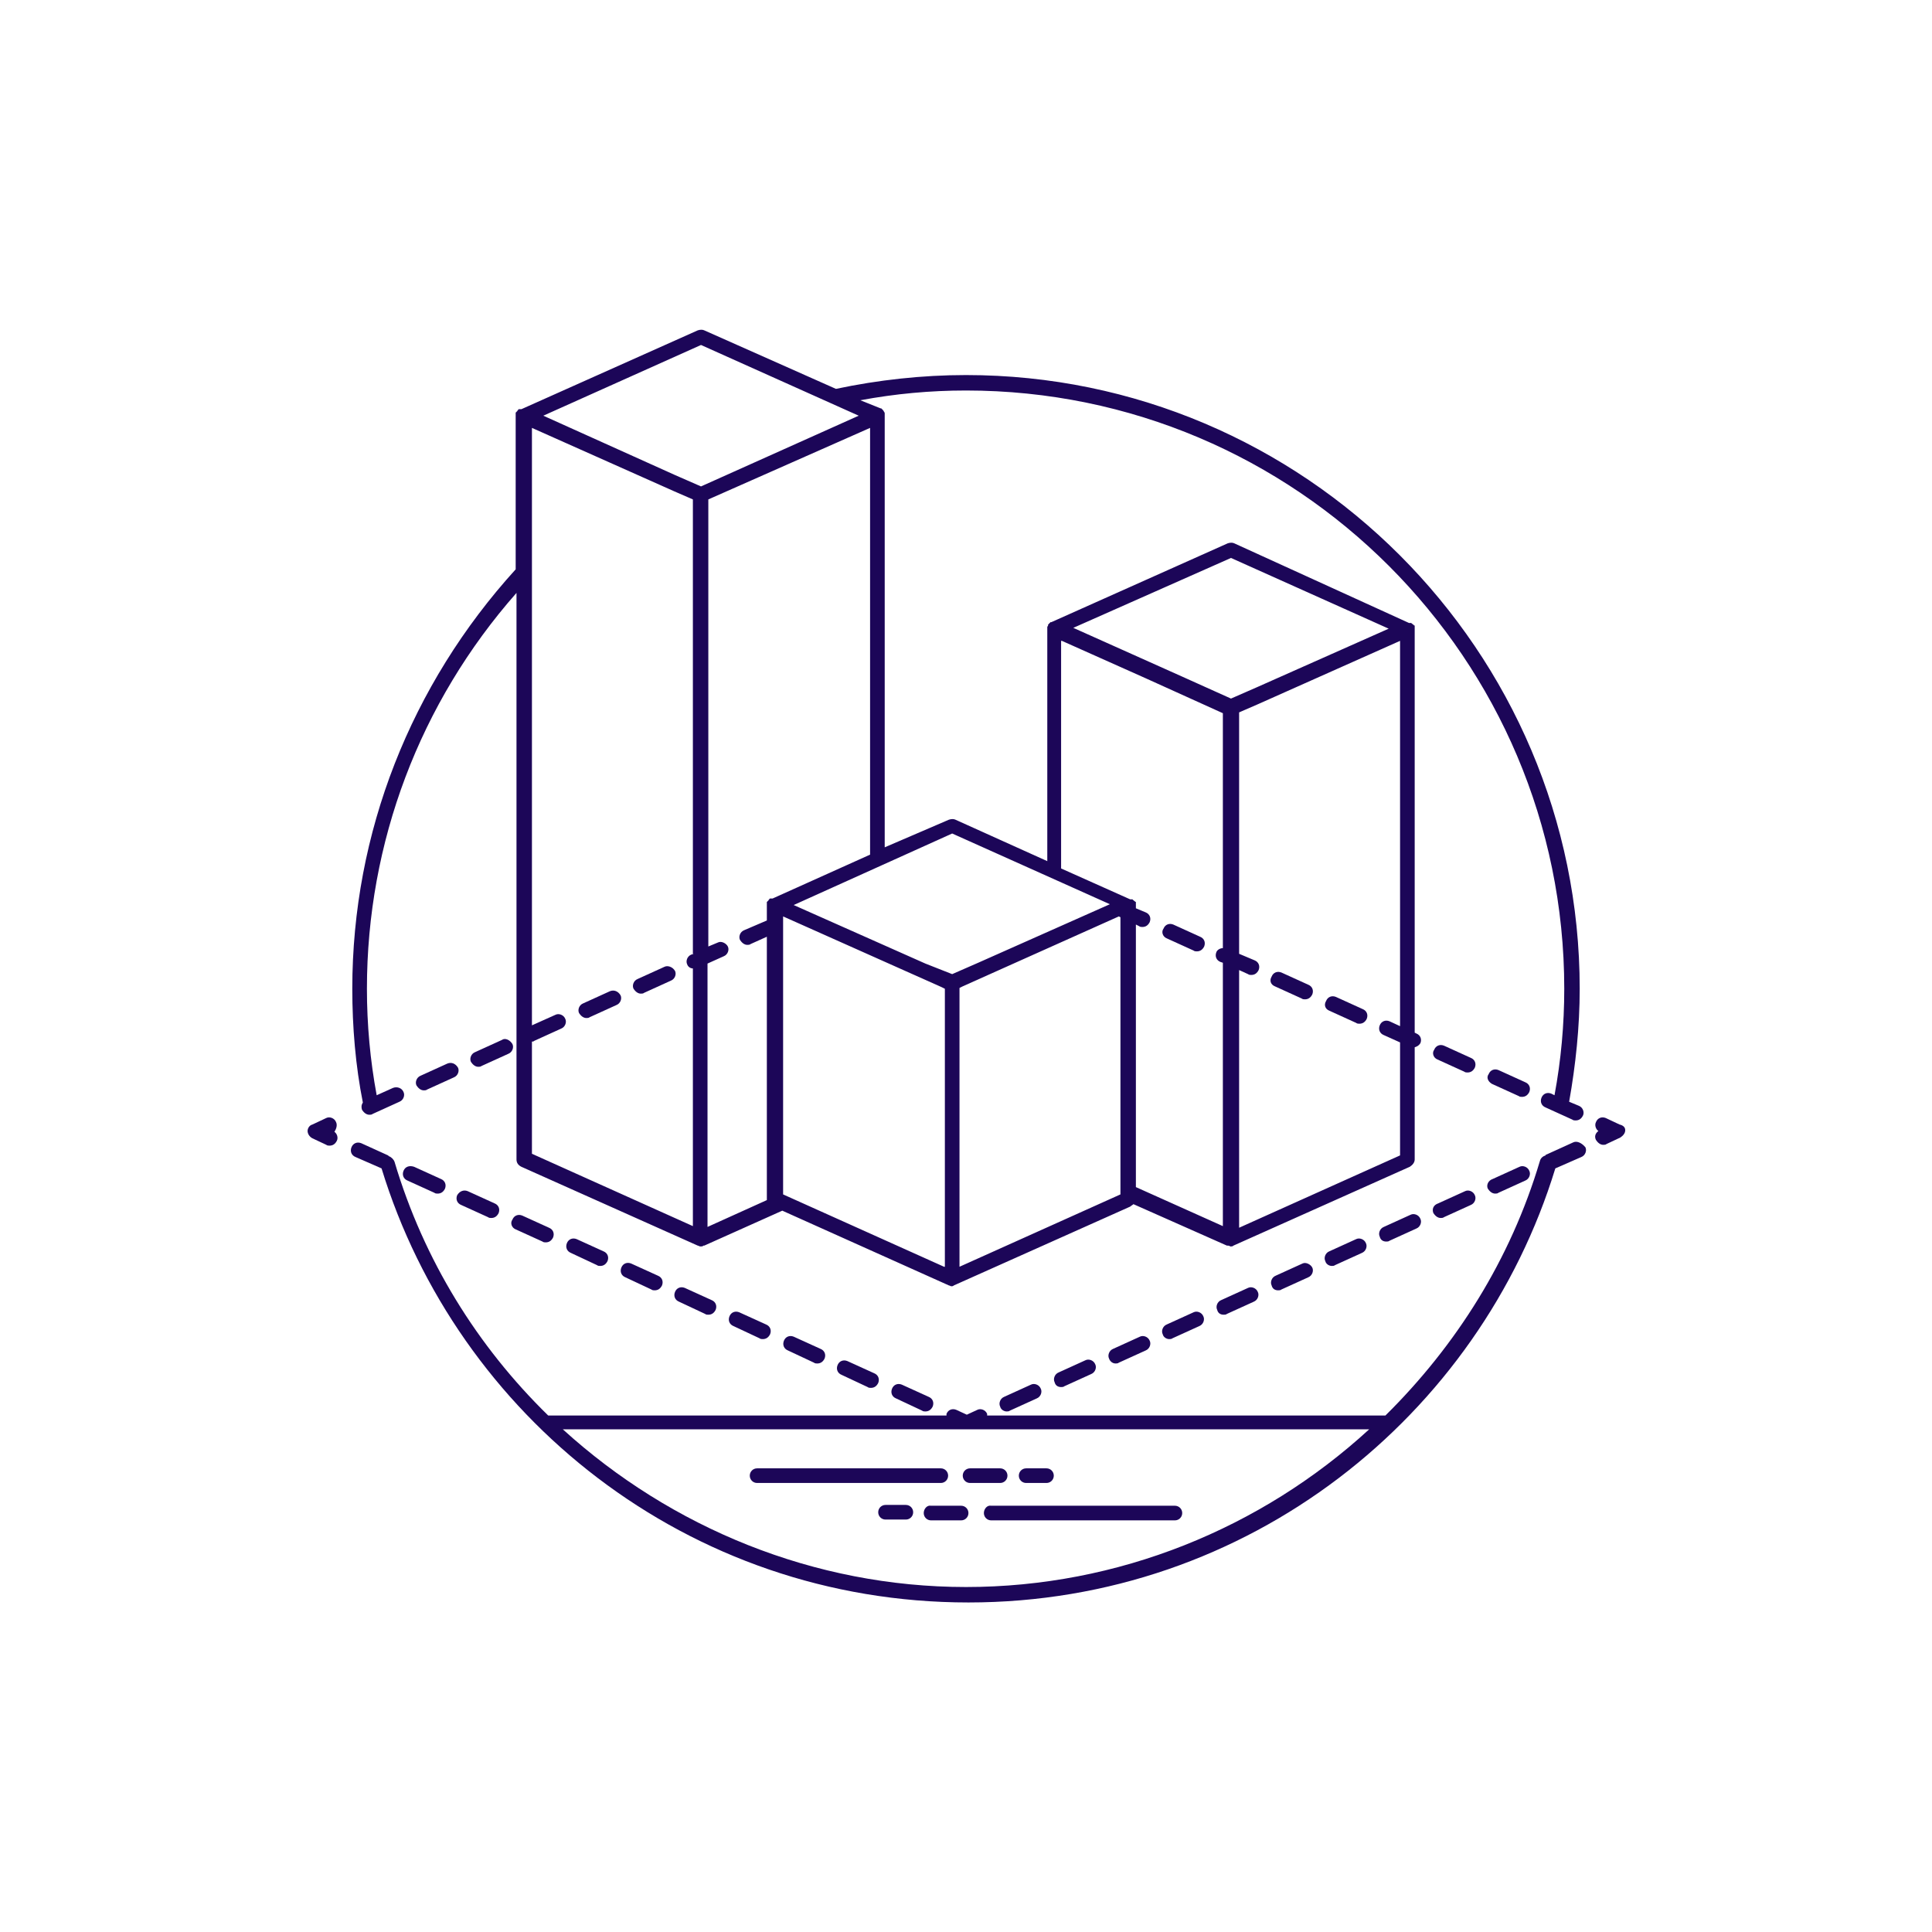
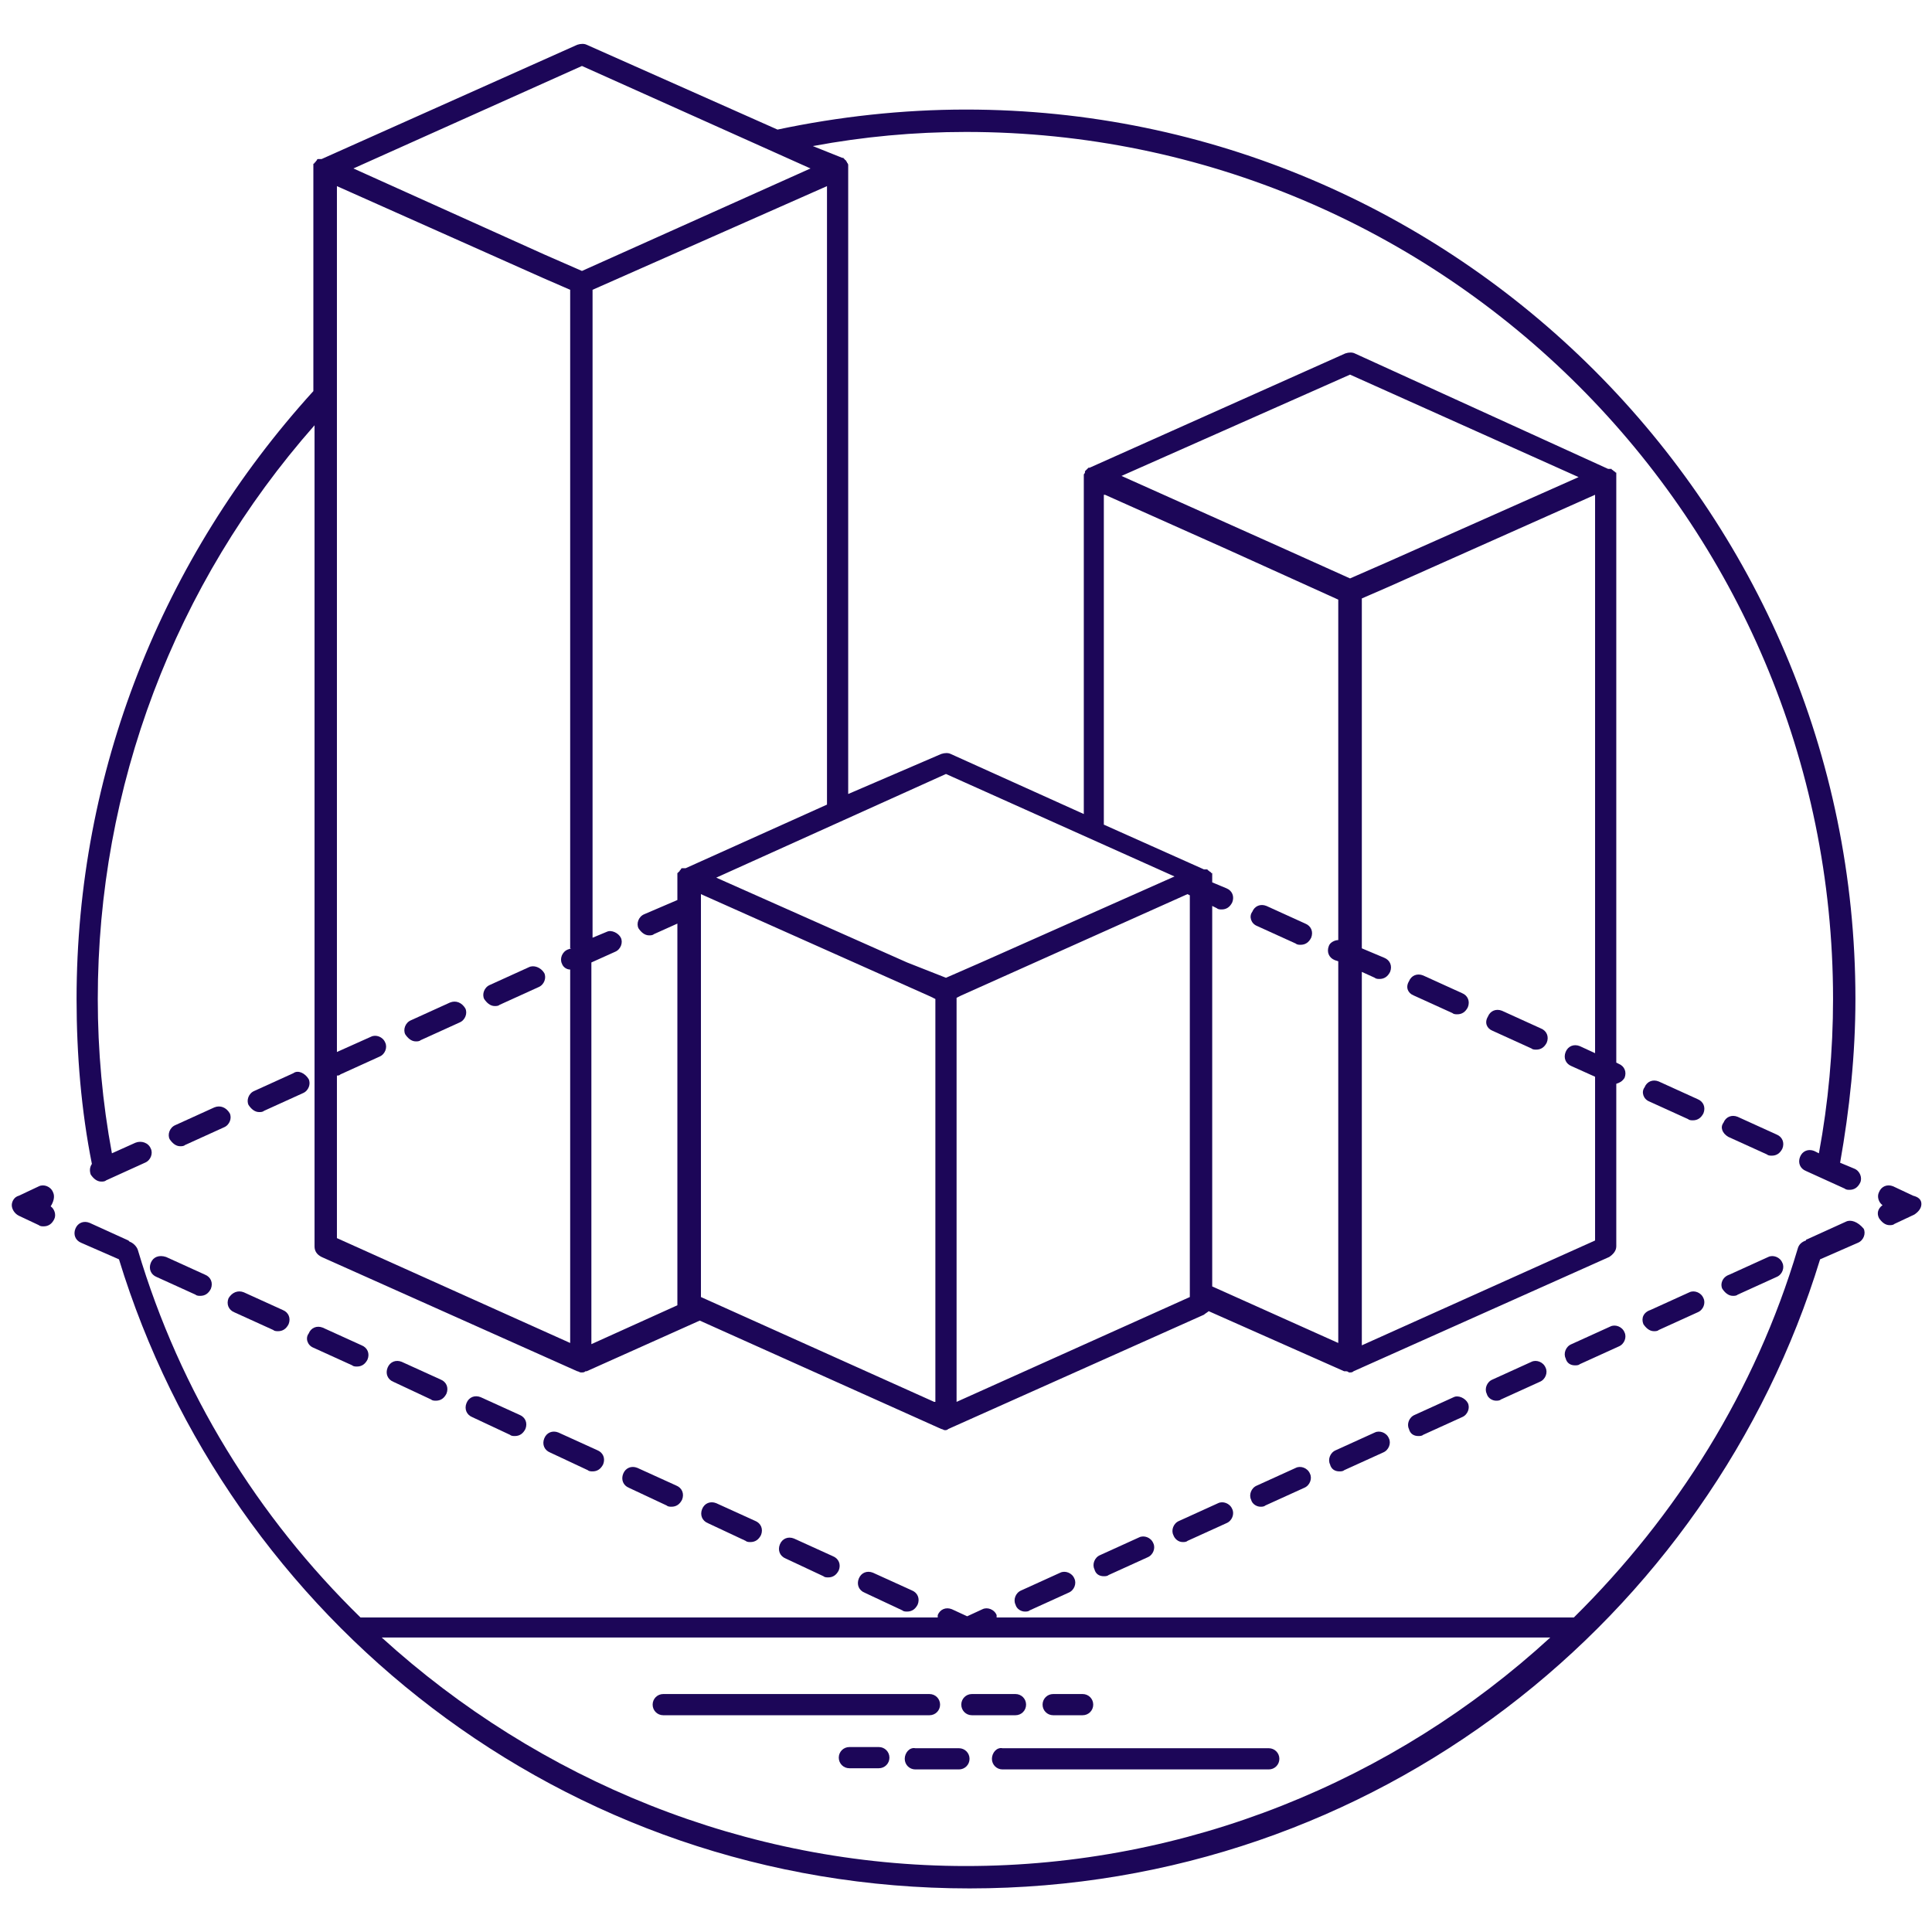
<svg xmlns="http://www.w3.org/2000/svg" width="100px" height="100px">
-   <svg fill="#1C0658" transform="matrix(.69 0 0 .69 15.5 15.5)" viewBox="0 0 164 164">
+   <svg fill="#1C0658" viewBox="0 0 164 164">
    <path d="M56.3 145.6h22.6c.5 0 .9-.4.9-.9s-.4-.9-.9-.9H56.3c-.5 0-.9.4-.9.9s.4.9.9.9zM82.5 145.6h3.7c.5 0 .9-.4.9-.9s-.4-.9-.9-.9h-3.7c-.5 0-.9.4-.9.9s.4.9.9.9zM89.4 145.6h2.5c.5 0 .9-.4.9-.9s-.4-.9-.9-.9h-2.5c-.5 0-.9.4-.9.9s.4.9.9.9zM84.2 149.3c0 .5.4.9.9.9h22.6c.5 0 .9-.4.9-.9s-.4-.9-.9-.9H85.1c-.5-.1-.9.4-.9.9zM76.8 149.3c0 .5.4.9.9.9h3.7c.5 0 .9-.4.9-.9s-.4-.9-.9-.9h-3.7c-.5-.1-.9.4-.9.9zM74.6 148.3h-2.5c-.5 0-.9.4-.9.9s.4.9.9.9h2.5c.5 0 .9-.4.9-.9s-.4-.9-.9-.9zM44.9 82.1l-3.3 1.5c-.5.2-.7.8-.5 1.2.2.3.5.6.9.6.1 0 .3 0 .4-.1l3.3-1.5c.5-.2.7-.8.5-1.2-.3-.5-.9-.7-1.3-.5zM24.9 91.1l-3.3 1.5c-.5.2-.7.8-.5 1.2.2.3.5.6.9.6.1 0 .3 0 .4-.1l3.3-1.5c.5-.2.7-.8.5-1.2-.3-.5-.9-.8-1.3-.5zM38.2 85.1l-3.3 1.5c-.5.2-.7.8-.5 1.2.2.3.5.6.9.6.1 0 .3 0 .4-.1l3.3-1.5c.5-.2.7-.8.5-1.2-.3-.5-.8-.7-1.3-.5zM18.2 94l-3.3 1.5c-.5.2-.7.8-.5 1.2.2.3.5.6.9.6.1 0 .3 0 .4-.1l3.3-1.5c.5-.2.7-.8.5-1.2-.3-.5-.8-.7-1.3-.5zM4.5 101.2c-.2-.5-.8-.7-1.2-.5l-1.7.8c-.4.1-.6.5-.6.8s.2.7.6.9l1.7.8c.1.1.3.1.4.1.4 0 .7-.2.9-.6.2-.4 0-.9-.3-1.1.2-.3.4-.8.2-1.2zM76.6 136.7c.1.1.3.1.4.1.4 0 .7-.2.9-.6.2-.5 0-1-.5-1.2l-3.3-1.5c-.5-.2-1 0-1.2.5-.2.5 0 1 .5 1.2l3.2 1.5zM56.6 127.8c.1.1.3.1.4.1.4 0 .7-.2.9-.6.2-.5 0-1-.5-1.2l-3.3-1.5c-.5-.2-1 0-1.2.5-.2.5 0 1 .5 1.2l3.2 1.5zM43.3 121.8c.1.1.3.1.4.1.4 0 .7-.2.9-.6.2-.5 0-1-.5-1.2l-3.3-1.5c-.5-.2-1 0-1.2.5-.2.5 0 1 .5 1.2l3.2 1.5zM63.3 130.8c.1.1.3.1.4.1.4 0 .7-.2.9-.6.2-.5 0-1-.5-1.2l-3.3-1.5c-.5-.2-1 0-1.2.5-.2.5 0 1 .5 1.2l3.2 1.5zM69.9 133.8c.1.1.3.1.4.1.4 0 .7-.2.9-.6.2-.5 0-1-.5-1.2l-3.3-1.5c-.5-.2-1 0-1.2.5s0 1 .5 1.2l3.2 1.5zM36.6 118.8c.1.1.3.1.4.1.4 0 .7-.2.9-.6.2-.5 0-1-.5-1.2l-3.3-1.5c-.5-.2-1 0-1.2.5-.2.5 0 1 .5 1.2l3.2 1.5zM26.6 114.4l3.3 1.5c.1.1.3.1.4.1.4 0 .7-.2.9-.6.2-.5 0-1-.5-1.2l-3.3-1.5c-.5-.2-1 0-1.2.5-.3.4-.1 1 .4 1.2zM19.4 110.2c-.2.5 0 1 .5 1.2l3.3 1.5c.1.1.3.1.4.1.4 0 .7-.2.9-.6.2-.5 0-1-.5-1.2l-3.3-1.5c-.5-.2-1 0-1.3.5zM49.9 124.8c.1.1.3.1.4.1.4 0 .7-.2.9-.6.2-.5 0-1-.5-1.2l-3.3-1.5c-.5-.2-1 0-1.2.5-.2.5 0 1 .5 1.2l3.2 1.5zM12.8 107.2c-.2.5 0 1 .5 1.2l3.3 1.5c.1.1.3.1.4.1.4 0 .7-.2.9-.6.2-.5 0-1-.5-1.2l-3.3-1.5c-.6-.2-1.1 0-1.3.5z" />
    <path d="M156.7 103.7l-3.3 1.5s-.1 0-.1.1c-.3.1-.6.3-.7.7-3.6 12.1-10.3 22.7-19 31.3h-49v-.2c-.2-.5-.8-.7-1.2-.5l-1.3.6-1.3-.6c-.5-.2-1 0-1.2.5v.2h-49c-8.7-8.5-15.3-19.1-18.9-31.2-.1-.3-.4-.6-.7-.7l-.1-.1-3.3-1.5c-.5-.2-1 0-1.2.5-.2.5 0 1 .5 1.2l3.2 1.4c9.3 30.4 37.6 53.4 72.2 53.4 34.5 0 62.9-23 72.2-53.4l3.2-1.4c.5-.2.7-.8.5-1.2-.5-.6-1.1-.8-1.5-.6zM82 158.4c-18.7 0-36.3-7.3-49.6-19.4h99.2c-13.3 12.2-30.9 19.4-49.6 19.4z" />
    <path d="M113.7 124.9c.1 0 .3 0 .4-.1l3.3-1.5c.5-.2.7-.8.5-1.2-.2-.5-.8-.7-1.2-.5l-3.3 1.5c-.5.2-.7.8-.5 1.2.1.4.4.6.8.6zM120.4 121.9c.1 0 .3 0 .4-.1l3.3-1.5c.5-.2.7-.8.5-1.2s-.8-.7-1.2-.5l-3.3 1.5c-.5.2-.7.8-.5 1.2.1.4.4.6.8.6zM127 118.9c.1 0 .3 0 .4-.1l3.3-1.5c.5-.2.7-.8.5-1.2-.2-.5-.8-.7-1.2-.5l-3.3 1.5c-.5.2-.7.8-.5 1.2.1.4.5.6.8.6zM133.7 115.9c.1 0 .3 0 .4-.1l3.3-1.5c.5-.2.7-.8.5-1.2-.2-.5-.8-.7-1.2-.5l-3.3 1.5c-.5.2-.7.8-.5 1.2.1.4.4.6.8.6zM146.2 109.4c.2.3.5.6.9.6.1 0 .3 0 .4-.1l3.3-1.5c.5-.2.7-.8.5-1.2-.2-.5-.8-.7-1.2-.5l-3.3 1.5c-.6.2-.8.8-.6 1.2zM139.5 112.4c.2.3.5.6.9.6.1 0 .3 0 .4-.1l3.3-1.5c.5-.2.7-.8.5-1.2-.2-.5-.8-.7-1.2-.5l-3.3 1.5c-.6.2-.8.7-.6 1.2zM87 136.8c.1 0 .3 0 .4-.1l3.3-1.5c.5-.2.7-.8.5-1.2-.2-.5-.8-.7-1.2-.5l-3.3 1.5c-.5.2-.7.8-.5 1.2.1.4.5.6.8.6zM93.7 133.8c.1 0 .3 0 .4-.1l3.3-1.5c.5-.2.7-.8.5-1.2-.2-.5-.8-.7-1.2-.5l-3.3 1.5c-.5.2-.7.8-.5 1.2.1.4.4.6.8.6zM100.4 130.9c.1 0 .3 0 .4-.1l3.3-1.5c.5-.2.7-.8.5-1.2-.2-.5-.8-.7-1.2-.5l-3.3 1.5c-.5.2-.7.8-.5 1.2.1.3.4.6.8.6zM107 127.9c.1 0 .3 0 .4-.1l3.3-1.5c.5-.2.7-.8.5-1.2-.2-.5-.8-.7-1.2-.5l-3.3 1.5c-.5.2-.7.8-.5 1.2.1.4.5.6.8.6zM162.4 101.5l-1.7-.8c-.5-.2-1 0-1.2.5-.2.4 0 .9.3 1.1-.4.3-.5.7-.3 1.1.2.3.5.6.9.6.1 0 .3 0 .4-.1l1.7-.8c.3-.2.6-.5.6-.9s-.3-.6-.7-.7zM157.4 99.2l-1.2-.5c.8-4.5 1.3-9.2 1.3-13.9 0-41.6-33.9-75.5-75.5-75.5-5.4 0-10.8.6-16 1.7L49.8 3.8c-.2-.1-.5-.1-.8 0l-21.7 9.7h-.1-.1-.1s-.1 0-.1.1l-.1.1s0 .1-.1.1c0 0 0 .1-.1.1v19.3C13.7 47.4 6.5 65.6 6.5 84.8c0 4.7.4 9.5 1.3 14-.2.3-.2.6-.1.9.2.3.5.6.9.6.1 0 .3 0 .4-.1l3.3-1.5c.5-.2.7-.8.5-1.2-.2-.5-.8-.7-1.3-.5l-2 .9c-.8-4.3-1.2-8.7-1.2-13.1 0-18 6.5-35.2 18.4-48.7v69.7c0 .4.2.7.6.9l21.7 9.7c.1 0 .2.1.3.1h.1c.1 0 .2 0 .3-.1h.1l9.6-4.3 20.5 9.2c.1 0 .2.1.3.1.1 0 .2 0 .3-.1l21.7-9.7c.1-.1.3-.2.4-.3l11.5 5.1h.1c.1 0 .2 0 .3.1h.1c.1 0 .2 0 .3-.1l21.7-9.7c.3-.2.6-.5.6-.9V92c.3-.1.5-.2.7-.5.2-.5 0-1-.5-1.2l-.2-.1V40.5v-.2-.1c0-.1 0-.1-.1-.1 0 0 0-.1-.1-.1l-.1-.1s-.1 0-.1-.1h-.1-.1-.1L115 30c-.2-.1-.5-.1-.8 0l-21.7 9.7h-.1l-.1.1-.1.1-.1.1v.1c0 .1-.1.1-.1.2V69.1L80.7 64c-.2-.1-.5-.1-.8 0L72 67.4V14.3 14c0-.1-.1-.2-.1-.2 0-.1-.1-.1-.1-.2 0 0-.1 0-.1-.1 0 0-.1 0-.1-.1h-.1l-2.5-1c4.3-.8 8.6-1.2 13-1.2 40.6 0 73.6 33 73.6 73.6 0 4.4-.4 8.8-1.2 13.1l-.4-.2c-.5-.2-1 0-1.2.5-.2.5 0 1 .5 1.2l3.3 1.5c.1.1.3.1.4.1.4 0 .7-.2.9-.6.2-.4 0-1-.5-1.2zM48.5 80.5l-.3.1c-.5.2-.7.8-.5 1.2.1.3.4.5.7.5V114l-19.8-8.9V91.3c.1 0 .2 0 .3-.1l3.3-1.5c.5-.2.7-.8.5-1.2-.2-.5-.8-.7-1.2-.5l-2.9 1.3V15.8l17.5 7.8 2.3 1v55.9zm.9-57.5l-3.2-1.4L30 14.3l19.4-8.7 19.4 8.7L49.4 23zm29.9 96l-19.8-8.9V75.9L79 84.6l.4.2V119zm21.7-9.1v.2L81.2 119V84.7l.4-.2 19.2-8.6.2.1v33.9zm34.4-20.5l-1.3-.6c-.5-.2-1 0-1.2.5-.2.5 0 1 .5 1.2l2 .9v13.9l-19.8 8.9V82.5l1.1.5c.1.1.3.1.4.1.4 0 .7-.2.9-.6.2-.5 0-1-.5-1.2l-1.9-.8V50.8l2.3-1 17.5-7.8v47.4zm-20.8-57.6l19.4 8.7-16.2 7.2-3.2 1.4-6-2.7-13.4-6 19.4-8.6zM93.8 42l10.3 4.6 9.5 4.3v28.9c-.3 0-.7.2-.8.5-.2.5 0 1 .5 1.2l.3.1V114l-10.7-4.8V76.9l.4.2c.1.1.3.1.4.1.4 0 .7-.2.9-.6.2-.5 0-1-.5-1.2l-1.2-.5v-.4-.2-.1c0-.1 0-.1-.1-.1 0 0 0-.1-.1-.1l-.1-.1s-.1 0-.1-.1h-.1-.1-.1L93.7 70V42zM80.3 65.7l19.4 8.7-16.2 7.2-3.2 1.4-3.3-1.3-16.2-7.2 19.5-8.8zM70.2 15.8v52.5l-12 5.4h-.1-.1-.1s-.1 0-.1.1l-.1.1s0 .1-.1.1c0 0 0 .1-.1.1v2.3l-2.8 1.2c-.5.2-.7.8-.5 1.2.2.3.5.6.9.6.1 0 .3 0 .4-.1l2-.9v32.4l-7.3 3.3V81.7l2-.9c.5-.2.7-.8.5-1.2s-.8-.7-1.2-.5l-1.2.5v-55l19.9-8.8z" />
    <path d="M106.7 78.6l3.3 1.5c.1.1.3.1.4.1.4 0 .7-.2.9-.6.2-.5 0-1-.5-1.2l-3.3-1.5c-.5-.2-1 0-1.2.5-.3.4-.1 1 .4 1.2zM120 84.5l3.3 1.5c.1.1.3.1.4.1.4 0 .7-.2.9-.6.2-.5 0-1-.5-1.2l-3.3-1.5c-.5-.2-1 0-1.2.5-.3.5-.1 1 .4 1.2zM140 93.5l3.3 1.5c.1.1.3.1.4.1.4 0 .7-.2.9-.6.2-.5 0-1-.5-1.2l-3.3-1.5c-.5-.2-1 0-1.2.5-.3.4-.1 1 .4 1.2zM126.7 87.5L130 89c.1.1.3.1.4.1.4 0 .7-.2.9-.6.2-.5 0-1-.5-1.2l-3.3-1.5c-.5-.2-1 0-1.2.5-.3.5-.1 1 .4 1.2zM146.7 96.5L150 98c.1.1.3.1.4.1.4 0 .7-.2.9-.6.2-.5 0-1-.5-1.2l-3.3-1.5c-.5-.2-1 0-1.2.5-.3.4-.1.9.4 1.2z" />
  </svg>
</svg>
